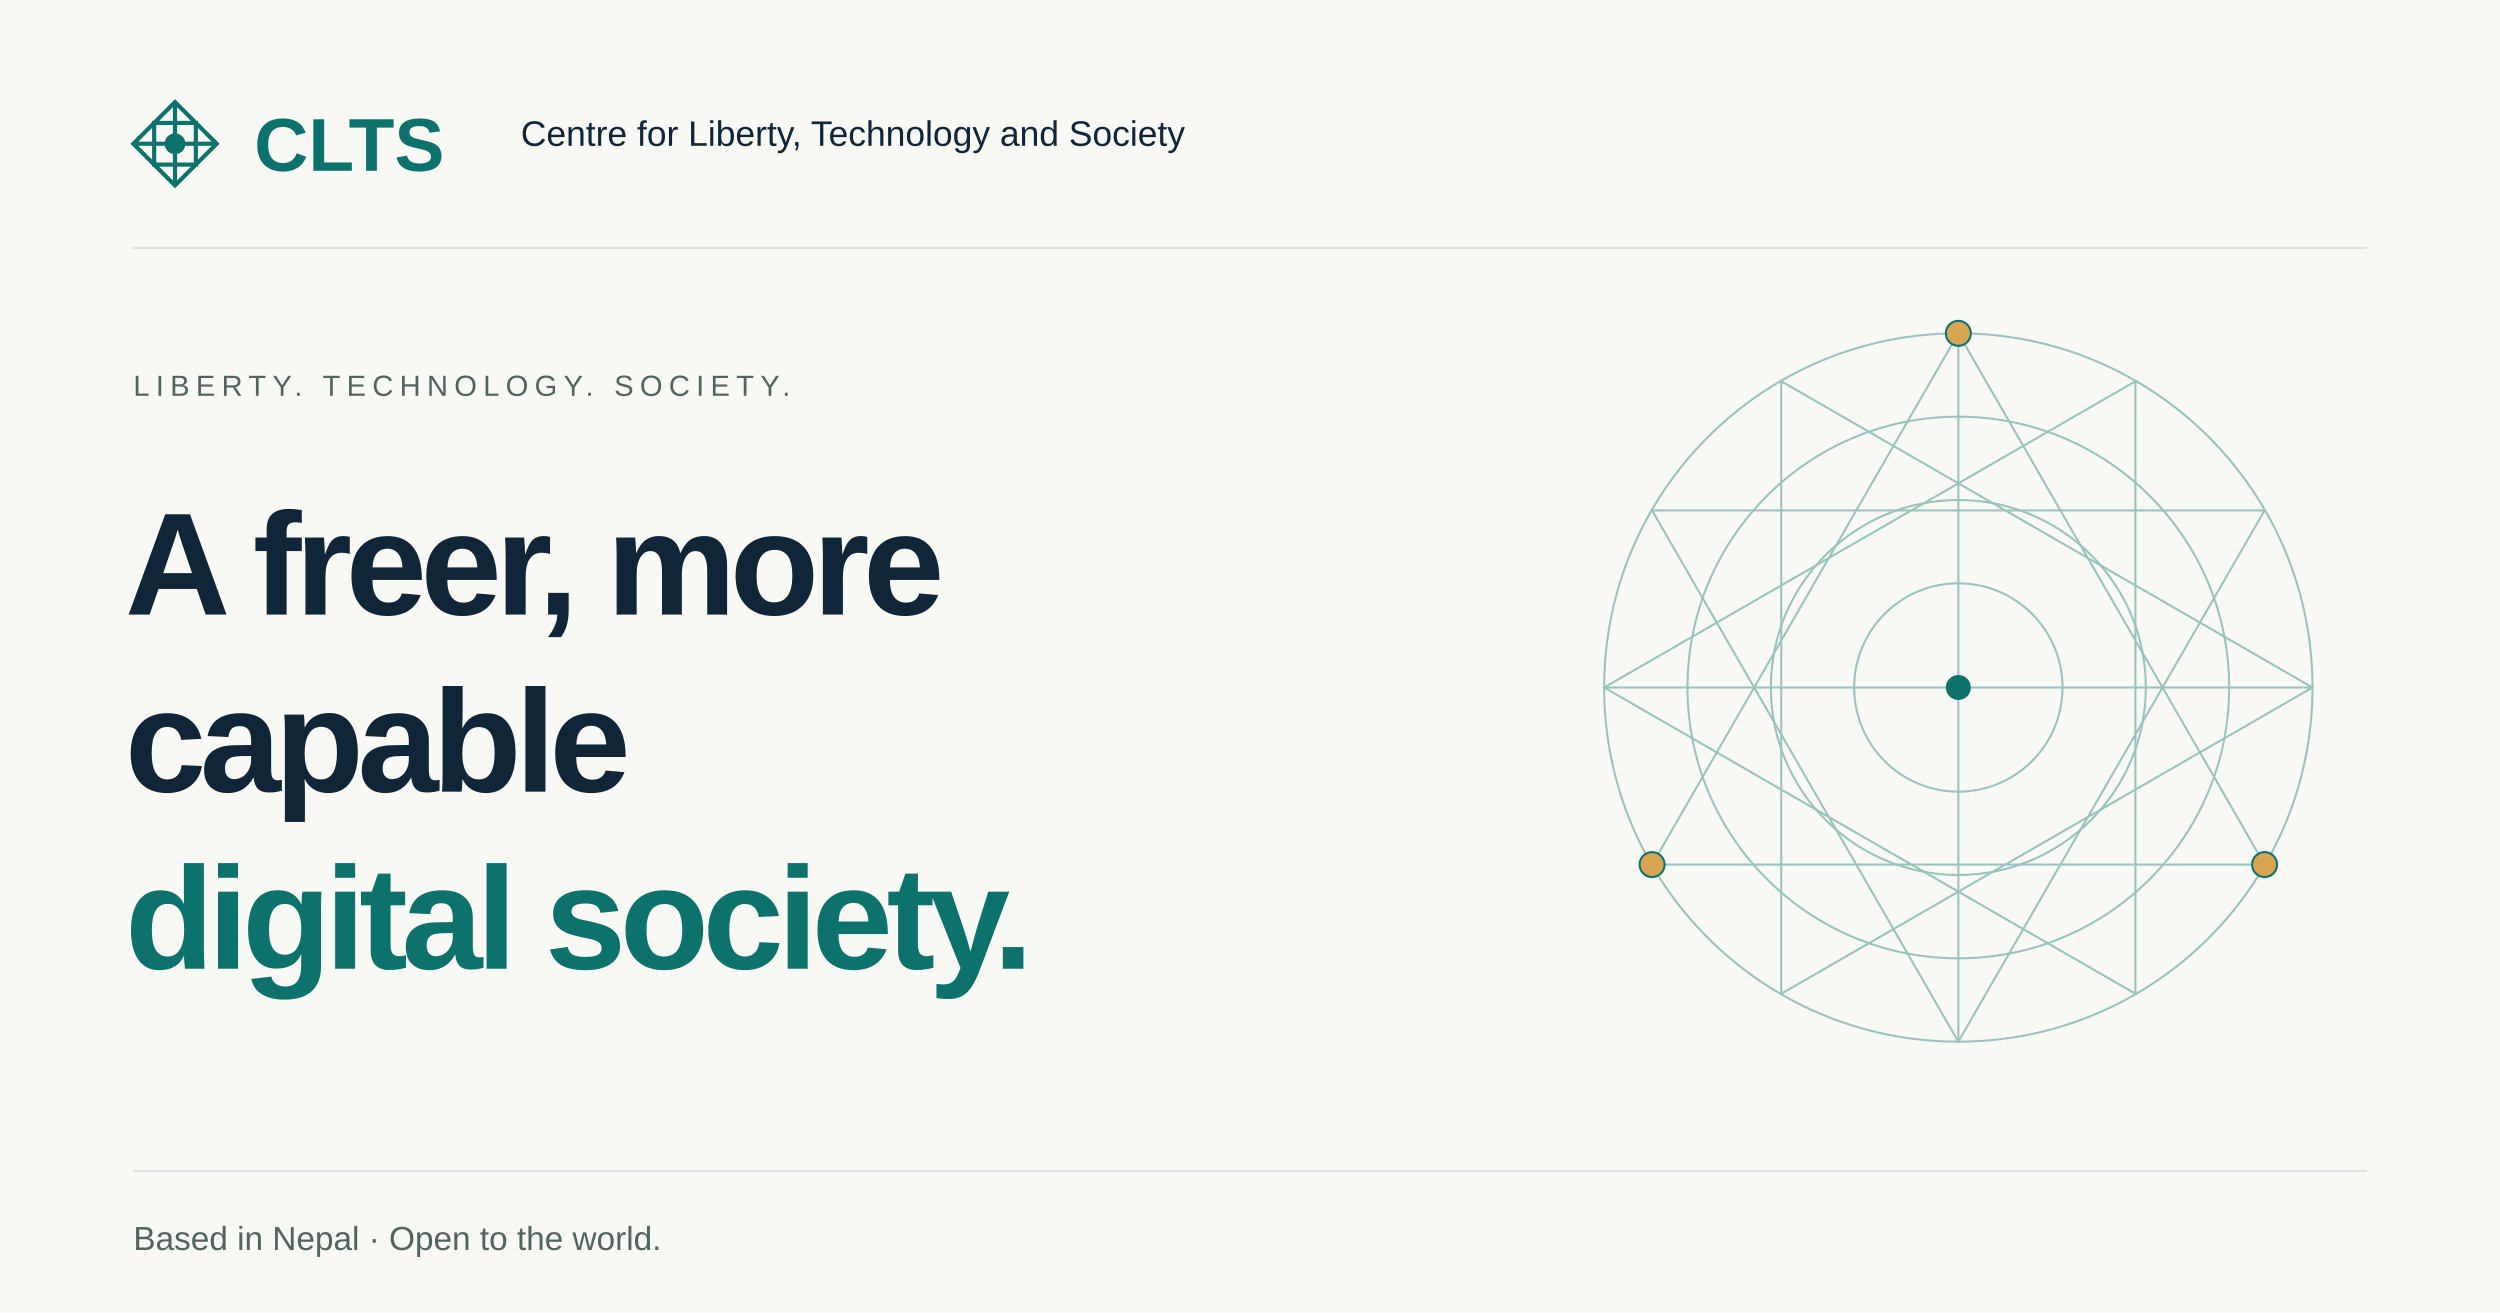
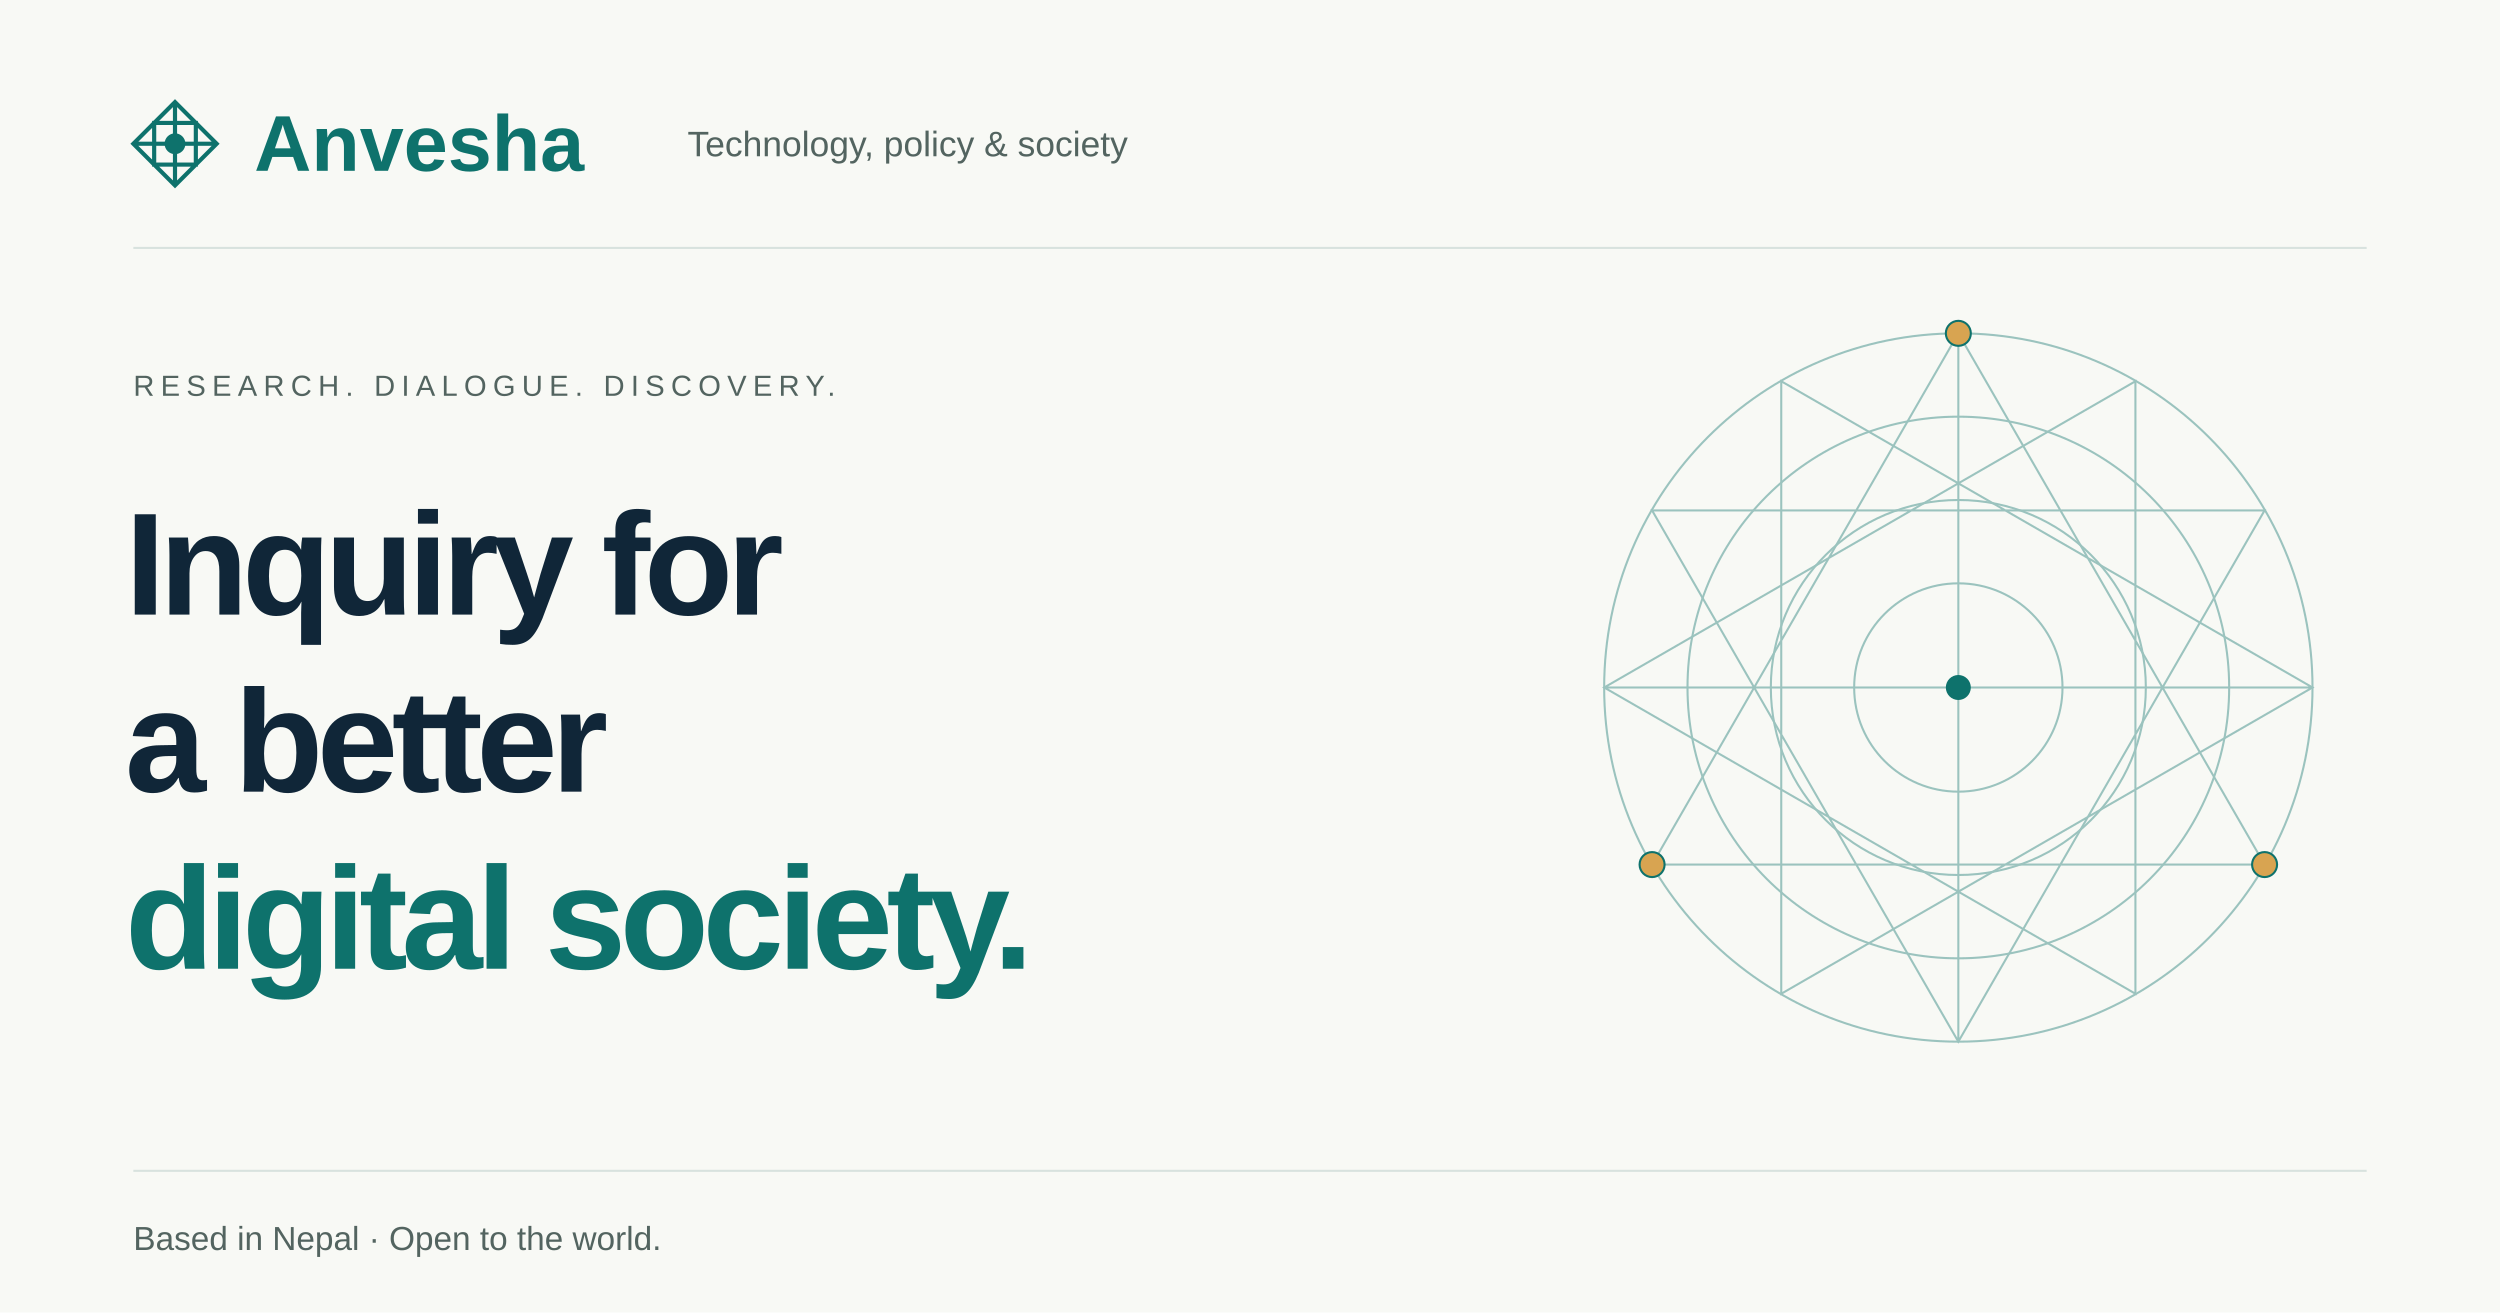
<svg xmlns="http://www.w3.org/2000/svg" width="1200" height="630" viewBox="0 0 1200 630">
  <rect width="1200" height="630" fill="#f8f9f5" />
  <path d="M64 119h1072M64 562h1072" stroke="#d8e2de" />
  <g stroke="#0e726c" stroke-width="2" fill="none">
    <path d="m84 49 20 20-20 20-20-20 20-20Zm0 0v40M64 69h40M74 59h20v20H74z" />
    <circle cx="84" cy="69" r="4" fill="#0e726c" />
  </g>
-   <text x="122" y="82" fill="#0e726c" font-family="Arial,sans-serif" font-size="36" font-weight="bold">CLTS</text>
-   <text x="250" y="70" fill="#102638" font-family="Arial,sans-serif" font-size="17">Centre for Liberty, Technology and Society</text>
-   <text x="64" y="190" fill="#536460" font-family="Arial,sans-serif" font-size="14" letter-spacing="3">LIBERTY. TECHNOLOGY. SOCIETY.</text>
+   <text x="122" y="82" fill="#0e726c" font-family="Arial,sans-serif" font-size="38" font-weight="bold">Anvesha</text>
+   <text x="330" y="75" fill="#536460" font-family="Arial,sans-serif" font-size="17">Technology, policy &amp; society</text>
+   <text x="64" y="190" fill="#536460" font-family="Arial,sans-serif" font-size="14" letter-spacing="3">RESEARCH. DIALOGUE. DISCOVERY.</text>
  <g fill="#102638" font-family="Arial,sans-serif" font-size="70" font-weight="bold" letter-spacing="-3">
-     <text x="60" y="295">A freer, more</text>
-     <text x="60" y="380">capable</text>
+     <text x="60" y="295">Inquiry for</text>
+     <text x="60" y="380">a better</text>
    <text x="60" y="465" fill="#0e726c">digital society.</text>
  </g>
  <g stroke="#0e726c" stroke-width="1" fill="none" opacity=".4">
    <circle cx="940" cy="330" r="170" />
    <circle cx="940" cy="330" r="130" />
    <circle cx="940" cy="330" r="90" />
    <circle cx="940" cy="330" r="50" />
    <path d="M940 160v340M770 330h340M940 160l147 255H793zM940 500 793 245h294zM770 330l255-147v294zM1110 330 855 477V183z" />
  </g>
  <g fill="#d8a451" stroke="#0e726c">
    <circle cx="940" cy="160" r="6" />
    <circle cx="1087" cy="415" r="6" />
    <circle cx="793" cy="415" r="6" />
  </g>
  <circle cx="940" cy="330" r="6" fill="#0e726c" />
  <text x="64" y="600" fill="#536460" font-family="Arial,sans-serif" font-size="16">Based in Nepal · Open to the world.</text>
</svg>
